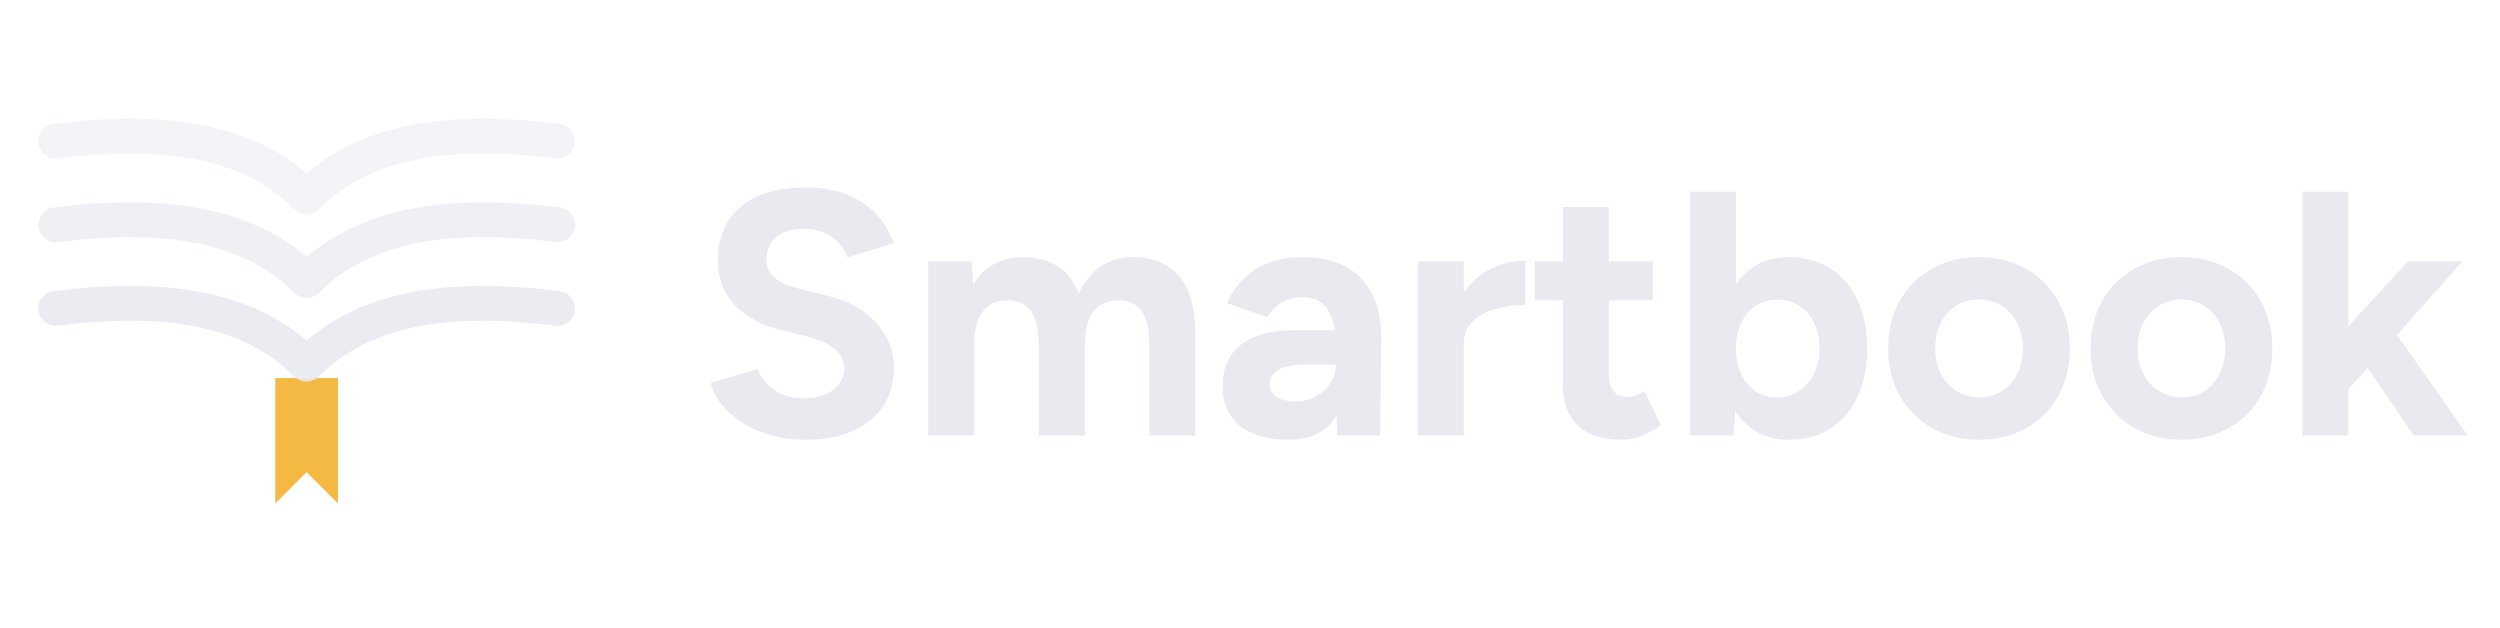
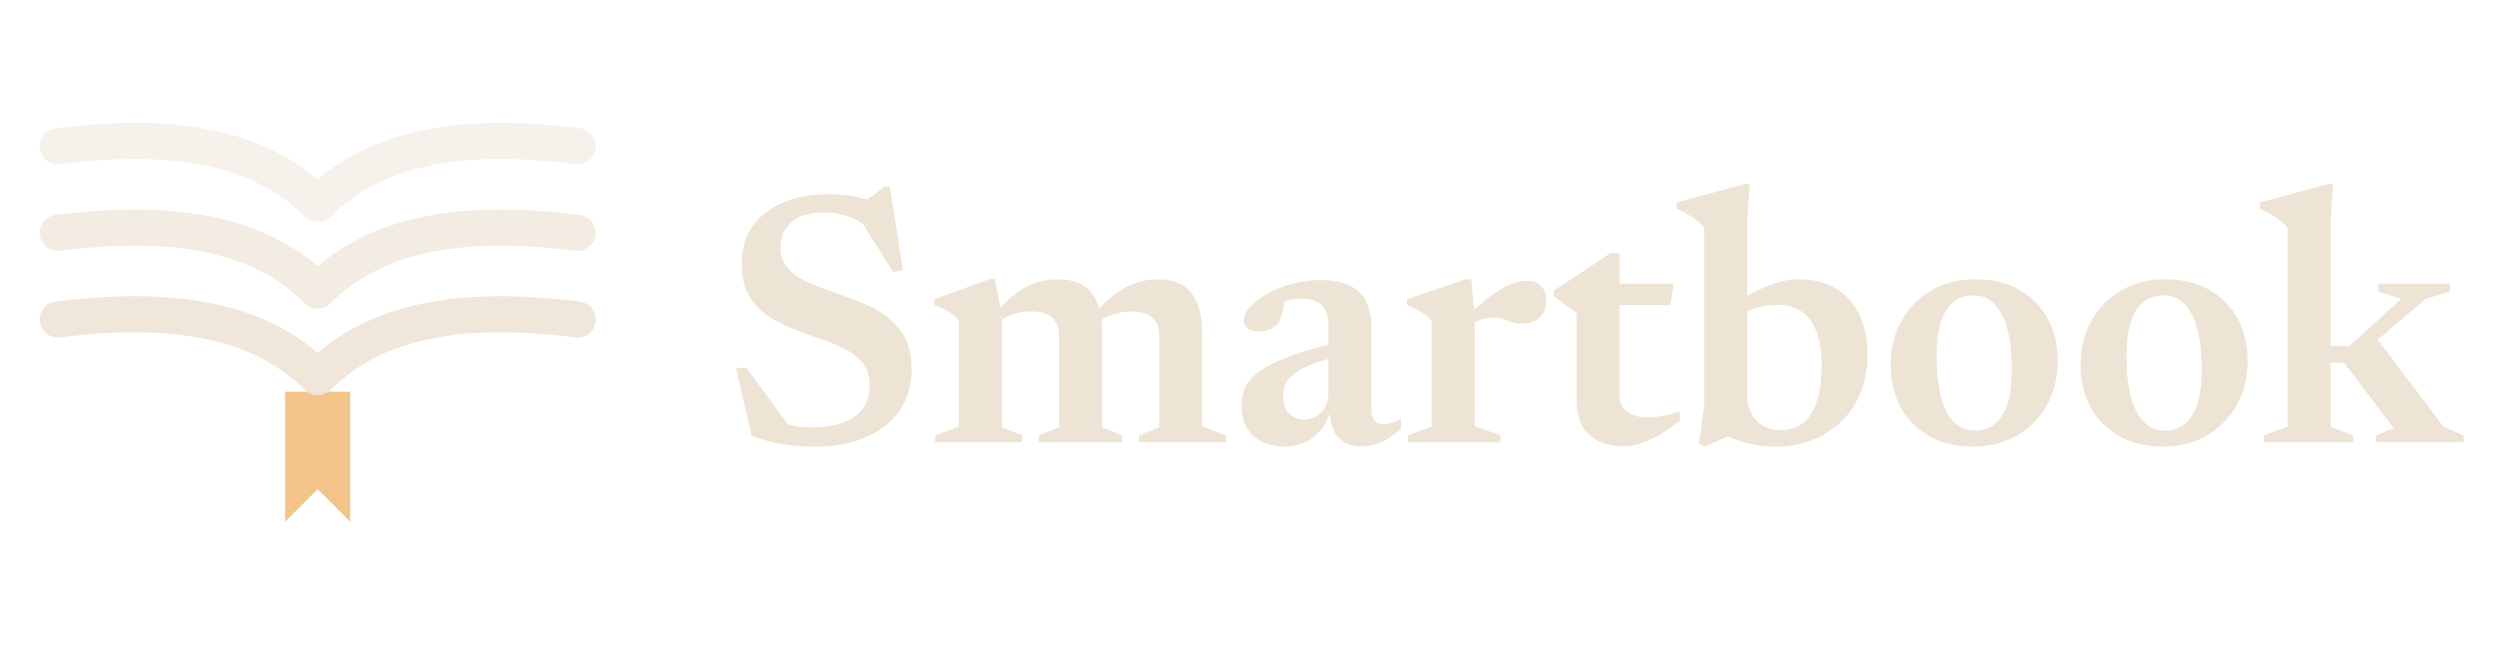
- <svg xmlns="http://www.w3.org/2000/svg" width="287" height="72" viewBox="0 0 287 72">
+ <svg xmlns="http://www.w3.org/2000/svg" width="277" height="72" viewBox="0 0 277 72">
  <g transform="translate(0,1) scale(0.8)">
    <g transform="translate(-6,-10)">
-       <path d="M45.5,63 H54.5 V81 L50,76.5 L45.5,81 Z" fill="#f4b942" />
-       <path d="M14,29 C30,27 42,29 50,37 C58,29 70,27 86,29" fill="none" stroke="#e8eaef" stroke-width="5" stroke-linecap="round" stroke-linejoin="round" opacity="0.5" />
-       <path d="M14,41 C30,39 42,41 50,49 C58,41 70,39 86,41" fill="none" stroke="#e8eaef" stroke-width="5" stroke-linecap="round" stroke-linejoin="round" opacity="0.7" />
-       <path d="M14,53 C30,51 42,53 50,61 C58,53 70,51 86,53" fill="none" stroke="#e8eaef" stroke-width="5" stroke-linecap="round" stroke-linejoin="round" opacity="0.9" />
+       <path d="M45.5,63 H54.5 V81 L50,76.5 L45.5,81 Z" fill="#f2c48a" />
+       <path d="M14,29 C30,27 42,29 50,37 C58,29 70,27 86,29" fill="none" stroke="#eee4d6" stroke-width="5" stroke-linecap="round" stroke-linejoin="round" opacity="0.5" />
+       <path d="M14,41 C30,39 42,41 50,49 C58,41 70,39 86,41" fill="none" stroke="#eee4d6" stroke-width="5" stroke-linecap="round" stroke-linejoin="round" opacity="0.7" />
+       <path d="M14,53 C30,51 42,53 50,61 C58,53 70,51 86,53" fill="none" stroke="#eee4d6" stroke-width="5" stroke-linecap="round" stroke-linejoin="round" opacity="0.9" />
    </g>
  </g>
-   <path transform="translate(80,50)" d="M12.424 0.48Q10.304 0.48 8.464 -0.044Q6.624 -0.568 5.188 -1.496Q3.752 -2.424 2.824 -3.588Q1.896 -4.752 1.6 -6.048L6.976 -7.64Q7.464 -6.288 8.792 -5.3Q10.12 -4.312 12.112 -4.264Q14.256 -4.24 15.588 -5.192Q16.92 -6.144 16.92 -7.696Q16.92 -9 15.868 -9.908Q14.816 -10.816 12.968 -11.288L9.312 -12.224Q7.28 -12.752 5.724 -13.808Q4.168 -14.864 3.292 -16.432Q2.416 -18 2.416 -20.064Q2.416 -24.04 5.02 -26.26Q7.624 -28.48 12.44 -28.48Q15.128 -28.48 17.14 -27.696Q19.152 -26.912 20.516 -25.484Q21.88 -24.056 22.616 -22.08L17.28 -20.44Q16.808 -21.8 15.524 -22.768Q14.24 -23.736 12.28 -23.736Q10.28 -23.736 9.14 -22.8Q8 -21.864 8 -20.192Q8 -18.88 8.904 -18.116Q9.808 -17.352 11.36 -16.96L15.04 -16.04Q18.656 -15.16 20.64 -12.884Q22.624 -10.608 22.624 -7.816Q22.624 -5.312 21.436 -3.448Q20.248 -1.584 17.968 -0.552Q15.688 0.48 12.424 0.48ZM26.56 0.0V-20.0H31.536L31.752 -17.384Q32.696 -18.904 34.12 -19.692Q35.544 -20.48 37.336 -20.48Q39.768 -20.48 41.416 -19.436Q43.064 -18.392 43.824 -16.224Q44.736 -18.296 46.332 -19.388Q47.928 -20.48 50.032 -20.48Q53.552 -20.48 55.4 -18.264Q57.248 -16.048 57.232 -11.44V0.0H51.952V-10.24Q51.952 -12.264 51.516 -13.396Q51.08 -14.528 50.316 -15.016Q49.552 -15.504 48.504 -15.528Q46.584 -15.576 45.56 -14.28Q44.536 -12.984 44.536 -10.496V0.0H39.256V-10.24Q39.256 -12.264 38.82 -13.396Q38.384 -14.528 37.62 -15.016Q36.856 -15.504 35.808 -15.528Q33.888 -15.576 32.864 -14.28Q31.84 -12.984 31.84 -10.496V0.0ZM67.92 0.48Q64.32 0.48 62.34 -1.12Q60.36 -2.72 60.36 -5.64Q60.36 -8.84 62.5 -10.46Q64.64 -12.08 68.52 -12.08H73.24Q72.96 -13.92 72.08 -14.9Q71.2 -15.88 69.56 -15.88Q68.28 -15.88 67.24 -15.32Q66.2 -14.76 65.48 -13.6L60.84 -15.2Q61.4 -16.48 62.48 -17.7Q63.56 -18.92 65.3 -19.7Q67.04 -20.48 69.56 -20.48Q72.6 -20.48 74.62 -19.32Q76.64 -18.16 77.62 -16.06Q78.6 -13.96 78.56 -11.08L78.44 0.0H73.52L73.44 -2.32Q72.68 -0.96 71.3 -0.24Q69.92 0.48 67.92 0.48ZM68.8 -3.92Q70.08 -3.92 71.12 -4.52Q72.16 -5.12 72.76 -6.08Q73.36 -7.04 73.36 -8.08V-8.16H70.36Q67.76 -8.16 66.76 -7.54Q65.76 -6.92 65.76 -5.8Q65.76 -4.92 66.56 -4.42Q67.36 -3.92 68.8 -3.92ZM82.76 0.0V-20.0H88.04V-16.336Q89.272 -18.216 91.18 -19.148Q93.088 -20.08 95.12 -20.08V-14.976Q93.288 -14.976 91.668 -14.524Q90.048 -14.072 89.044 -13.08Q88.04 -12.088 88.04 -10.504V0.0ZM106.168 0.48Q102.832 0.48 101.128 -1.16Q99.424 -2.8 99.424 -5.84V-15.52H96.2V-20.0H99.424V-26.24H104.704V-20.0H109.72V-15.52H104.704V-7.016Q104.704 -5.704 105.264 -5.056Q105.824 -4.408 106.936 -4.408Q107.32 -4.408 107.792 -4.584Q108.264 -4.76 108.784 -5.12L110.648 -1.168Q109.664 -0.432 108.488 0.024Q107.312 0.48 106.168 0.48ZM125.312 0.48Q123.296 0.48 121.76 -0.38Q120.224 -1.24 119.208 -2.824L119.016 0.0H114V-28.0H119.28V-17.296Q120.296 -18.832 121.808 -19.656Q123.32 -20.48 125.312 -20.48Q128.072 -20.48 130.1 -19.2Q132.128 -17.92 133.24 -15.572Q134.352 -13.224 134.352 -9.999Q134.352 -6.816 133.24 -4.448Q132.128 -2.08 130.1 -0.8Q128.072 0.48 125.312 0.48ZM123.968 -4.368Q125.396 -4.368 126.494 -5.092Q127.592 -5.816 128.236 -7.085Q128.88 -8.354 128.88 -10.001Q128.88 -11.648 128.261 -12.914Q127.641 -14.18 126.54 -14.894Q125.439 -15.608 124.008 -15.608Q122.633 -15.608 121.558 -14.893Q120.483 -14.178 119.882 -12.911Q119.28 -11.643 119.28 -9.997Q119.28 -8.352 119.88 -7.078Q120.481 -5.804 121.538 -5.086Q122.596 -4.368 123.968 -4.368ZM147.252 0.48Q144.181 0.48 141.814 -0.86Q139.447 -2.2 138.104 -4.56Q136.76 -6.92 136.76 -10.0Q136.76 -13.08 138.082 -15.44Q139.404 -17.8 141.77 -19.14Q144.137 -20.48 147.165 -20.48Q150.235 -20.48 152.601 -19.14Q154.968 -17.8 156.292 -15.44Q157.616 -13.08 157.616 -10.0Q157.616 -6.92 156.294 -4.56Q154.972 -2.2 152.626 -0.86Q150.28 0.48 147.252 0.48ZM147.248 -4.384Q148.714 -4.384 149.827 -5.103Q150.94 -5.822 151.578 -7.083Q152.216 -8.345 152.216 -10.0Q152.216 -11.655 151.576 -12.917Q150.935 -14.178 149.791 -14.897Q148.647 -15.616 147.175 -15.616Q145.704 -15.616 144.573 -14.898Q143.441 -14.18 142.801 -12.919Q142.16 -11.659 142.16 -10.005Q142.16 -8.352 142.808 -7.092Q143.456 -5.832 144.61 -5.108Q145.764 -4.384 147.248 -4.384ZM170.492 0.48Q167.421 0.48 165.054 -0.86Q162.687 -2.2 161.344 -4.56Q160 -6.92 160 -10.0Q160 -13.08 161.322 -15.44Q162.644 -17.8 165.01 -19.14Q167.377 -20.48 170.405 -20.48Q173.475 -20.48 175.841 -19.14Q178.208 -17.8 179.532 -15.44Q180.856 -13.08 180.856 -10.0Q180.856 -6.92 179.534 -4.56Q178.212 -2.2 175.866 -0.86Q173.52 0.48 170.492 0.48ZM170.488 -4.384Q171.954 -4.384 173.067 -5.103Q174.18 -5.822 174.818 -7.083Q175.456 -8.345 175.456 -10.0Q175.456 -11.655 174.816 -12.917Q174.175 -14.178 173.031 -14.897Q171.887 -15.616 170.415 -15.616Q168.944 -15.616 167.813 -14.898Q166.681 -14.18 166.041 -12.919Q165.4 -11.659 165.4 -10.005Q165.4 -8.352 166.048 -7.092Q166.696 -5.832 167.85 -5.108Q169.004 -4.384 170.488 -4.384ZM184.32 0.0V-28.0H189.6V-12.552L196.424 -20.0H202.712L195.168 -11.56L203.304 0.0H197.104L191.8 -7.752L189.6 -5.352V0.0Z" fill="#e8eaef" />
+   <path transform="translate(80,49)" fill="#eee4d6" d="M18.565 -25.854 15.516 -26.454 18.022 -28.326H18.586L20.047 -19.083L18.981 -18.852L14.941 -25.233L16.145 -23.818Q15.049 -24.653 13.874 -25.052Q12.699 -25.452 11.422 -25.452Q8.913 -25.452 7.695 -24.4Q6.476 -23.348 6.476 -21.602Q6.476 -20.405 7.047 -19.589Q7.617 -18.774 8.6 -18.199Q9.582 -17.625 10.825 -17.177Q12.067 -16.729 13.419 -16.255Q14.77 -15.781 16.11 -15.176Q17.451 -14.571 18.559 -13.674Q19.667 -12.776 20.337 -11.432Q21.006 -10.088 21.006 -8.145Q21.006 -5.346 19.62 -3.426Q18.233 -1.505 15.85 -0.509Q13.468 0.486 10.441 0.486Q8.363 0.486 6.716 0.22Q5.068 -0.045 3.276 -0.719L1.547 -8.238H2.71L8.246 -0.702L4.172 -3.273Q5.772 -2.423 7.045 -2.036Q8.318 -1.649 9.746 -1.649Q11.948 -1.649 13.413 -2.18Q14.878 -2.711 15.616 -3.754Q16.355 -4.796 16.355 -6.323Q16.355 -7.745 15.658 -8.679Q14.961 -9.613 13.82 -10.23Q12.678 -10.847 11.324 -11.306Q9.969 -11.764 8.66 -12.252Q7.351 -12.739 6.179 -13.344Q5.007 -13.949 4.104 -14.799Q3.202 -15.649 2.687 -16.868Q2.172 -18.088 2.172 -19.796Q2.172 -22.147 3.349 -23.869Q4.526 -25.591 6.692 -26.539Q8.858 -27.486 11.795 -27.486Q13.682 -27.486 15.284 -27.103Q16.886 -26.719 18.565 -25.854Z M31.008 -14.101V-1.66L33.25 -0.761V0.0H23.622V-0.761L26.241 -1.739V-13.464Q25.838 -13.974 25.22 -14.374Q24.603 -14.773 23.518 -15.212V-15.846L29.679 -18.072H30.218ZM42.103 -12.545V-1.66L44.342 -0.761V0.0H35.093V-0.761L37.344 -1.66V-11.755Q37.344 -12.707 36.982 -13.309Q36.621 -13.911 35.941 -14.203Q35.26 -14.495 34.298 -14.495Q33.137 -14.495 32.097 -14.125Q31.056 -13.755 30.492 -13.153L29.796 -13.909Q30.971 -15.163 31.933 -15.971Q32.895 -16.779 33.758 -17.229Q34.62 -17.68 35.471 -17.864Q36.321 -18.048 37.262 -18.048Q38.961 -18.048 40.027 -17.353Q41.093 -16.658 41.598 -15.42Q42.103 -14.182 42.103 -12.545ZM53.205 -11.941V-1.739L55.859 -0.761V0.0H46.203V-0.761L48.446 -1.66V-11.755Q48.446 -12.717 48.085 -13.314Q47.723 -13.911 47.043 -14.203Q46.363 -14.495 45.401 -14.495Q44.24 -14.495 43.199 -14.125Q42.159 -13.755 41.595 -13.153L40.899 -13.909Q42.074 -15.163 43.036 -15.971Q43.998 -16.779 44.86 -17.229Q45.723 -17.68 46.573 -17.864Q47.423 -18.048 48.365 -18.048Q50.884 -18.048 52.044 -16.493Q53.205 -14.937 53.205 -11.941Z M68.171 -11.1 68.341 -9.538Q66.422 -9.07 65.215 -8.579Q64.008 -8.089 63.346 -7.564Q62.685 -7.04 62.435 -6.446Q62.185 -5.853 62.185 -5.149Q62.185 -3.808 62.843 -3.161Q63.501 -2.514 64.506 -2.514Q65.254 -2.514 65.862 -2.899Q66.47 -3.285 66.829 -3.934Q67.188 -4.584 67.188 -5.374V-13.05Q67.188 -14.36 66.485 -15.129Q65.782 -15.899 64.236 -15.899Q63.615 -15.899 62.92 -15.76Q62.224 -15.621 61.636 -15.352L62.448 -16.543Q62.337 -15.578 62.2 -14.886Q62.063 -14.194 61.902 -13.749Q61.74 -13.304 61.509 -13.054Q61.191 -12.693 60.641 -12.482Q60.09 -12.27 59.486 -12.27Q58.688 -12.27 58.248 -12.587Q57.808 -12.904 57.808 -13.454Q57.808 -14.231 58.534 -15.028Q59.26 -15.825 60.476 -16.49Q61.692 -17.156 63.193 -17.561Q64.693 -17.966 66.251 -17.966Q68.398 -17.966 69.649 -17.315Q70.9 -16.664 71.427 -15.478Q71.954 -14.293 71.954 -12.681V-3.628Q71.954 -3.083 72.111 -2.725Q72.268 -2.367 72.571 -2.189Q72.874 -2.011 73.324 -2.011Q73.75 -2.011 74.237 -2.162Q74.725 -2.314 75.219 -2.619V-1.505Q74.193 -0.539 73.076 -0.038Q71.959 0.464 70.943 0.464Q69.698 0.464 68.901 -0.033Q68.104 -0.53 67.723 -1.448Q67.342 -2.366 67.313 -3.603L67.486 -3.691Q67.145 -2.36 66.405 -1.427Q65.665 -0.494 64.648 -0.006Q63.631 0.482 62.425 0.482Q60.265 0.482 58.903 -0.68Q57.541 -1.841 57.541 -4.103Q57.541 -5.224 57.989 -6.145Q58.438 -7.066 59.592 -7.887Q60.746 -8.707 62.829 -9.49Q64.913 -10.272 68.171 -11.1Z M89.116 -17.886Q90.29 -17.886 90.811 -17.258Q91.332 -16.63 91.332 -15.707Q91.332 -14.468 90.55 -13.801Q89.767 -13.134 88.702 -13.134Q88.013 -13.134 87.514 -13.304Q87.016 -13.474 86.537 -13.639Q86.059 -13.804 85.426 -13.804Q84.959 -13.804 84.471 -13.682Q83.982 -13.56 83.521 -13.324Q83.059 -13.088 82.651 -12.737L82.244 -13.657Q83.398 -14.79 84.372 -15.59Q85.345 -16.39 86.183 -16.899Q87.021 -17.408 87.748 -17.647Q88.474 -17.886 89.116 -17.886ZM83.388 -14.138V-1.799L86.256 -0.761V0.0H76.002V-0.761L78.621 -1.739V-13.464Q78.324 -13.837 77.935 -14.119Q77.547 -14.4 77.047 -14.67Q76.547 -14.939 75.905 -15.212V-15.846L82.482 -18.072H83.022Z M99.442 -5.223Q99.442 -4.029 100.249 -3.395Q101.056 -2.761 102.551 -2.761Q103.297 -2.761 104.178 -2.92Q105.06 -3.08 106.108 -3.406V-2.341Q104.732 -1.311 103.626 -0.7Q102.521 -0.089 101.612 0.178Q100.704 0.445 99.895 0.445Q98.35 0.445 97.177 -0.092Q96.005 -0.629 95.345 -1.747Q94.685 -2.865 94.685 -4.578V-14.302L92.171 -16.168V-16.806Q92.669 -17.136 93.267 -17.528Q93.865 -17.92 94.523 -18.351Q95.181 -18.781 95.853 -19.23Q96.524 -19.68 97.177 -20.115Q97.83 -20.55 98.419 -20.953H99.442V-17.047ZM97.53 -15.191V-17.573H105.444L105.072 -15.191Z M110.398 -1.083 112.504 -1.119 108.902 0.472 108.24 0.149 108.833 -4.122V-23.777Q108.543 -24.136 108.128 -24.475Q107.713 -24.814 107.133 -25.162Q106.553 -25.51 105.773 -25.878V-26.562L113.338 -28.609H113.877L113.599 -24.723V-5.103Q113.599 -4.032 114.05 -3.176Q114.501 -2.321 115.353 -1.831Q116.204 -1.34 117.388 -1.34Q118.787 -1.34 119.779 -2.131Q120.771 -2.922 121.304 -4.534Q121.838 -6.147 121.838 -8.589Q121.838 -10.789 121.256 -12.267Q120.673 -13.744 119.607 -14.483Q118.541 -15.221 117.092 -15.221Q116.239 -15.221 115.419 -15.068Q114.6 -14.916 113.861 -14.603Q113.121 -14.289 112.467 -13.773L111.852 -15.126Q112.929 -15.849 113.923 -16.392Q114.917 -16.935 115.834 -17.305Q116.75 -17.676 117.616 -17.867Q118.482 -18.058 119.279 -18.058Q121.769 -18.058 123.47 -17.007Q125.171 -15.957 126.045 -14.078Q126.919 -12.2 126.919 -9.703Q126.919 -7.261 126.107 -5.365Q125.294 -3.469 123.876 -2.163Q122.458 -0.858 120.642 -0.186Q118.826 0.485 116.812 0.485Q115.745 0.485 114.733 0.322Q113.72 0.16 112.664 -0.182Q111.608 -0.523 110.398 -1.083Z M138.837 -1.294Q140.05 -1.294 140.964 -1.976Q141.879 -2.659 142.39 -4.155Q142.902 -5.651 142.902 -8.086Q142.902 -10.771 142.401 -12.593Q141.9 -14.416 140.954 -15.347Q140.007 -16.278 138.646 -16.278Q137.441 -16.278 136.523 -15.596Q135.605 -14.913 135.093 -13.418Q134.581 -11.922 134.581 -9.487Q134.581 -6.813 135.079 -4.985Q135.576 -3.156 136.531 -2.225Q137.486 -1.294 138.837 -1.294ZM138.62 0.485Q135.854 0.485 133.797 -0.661Q131.74 -1.806 130.614 -3.851Q129.487 -5.896 129.487 -8.567Q129.487 -11.334 130.696 -13.476Q131.906 -15.618 134.02 -16.838Q136.135 -18.058 138.863 -18.058Q141.654 -18.058 143.701 -16.913Q145.748 -15.768 146.873 -13.732Q147.998 -11.696 147.998 -9.006Q147.998 -6.246 146.785 -4.1Q145.573 -1.953 143.458 -0.734Q141.343 0.485 138.62 0.485Z M159.877 -1.294Q161.09 -1.294 162.004 -1.976Q162.919 -2.659 163.43 -4.155Q163.942 -5.651 163.942 -8.086Q163.942 -10.771 163.441 -12.593Q162.94 -14.416 161.994 -15.347Q161.047 -16.278 159.686 -16.278Q158.481 -16.278 157.563 -15.596Q156.645 -14.913 156.133 -13.418Q155.621 -11.922 155.621 -9.487Q155.621 -6.813 156.119 -4.985Q156.616 -3.156 157.571 -2.225Q158.526 -1.294 159.877 -1.294ZM159.66 0.485Q156.894 0.485 154.837 -0.661Q152.78 -1.806 151.654 -3.851Q150.527 -5.896 150.527 -8.567Q150.527 -11.334 151.736 -13.476Q152.946 -15.618 155.06 -16.838Q157.175 -18.058 159.903 -18.058Q162.694 -18.058 164.741 -16.913Q166.788 -15.768 167.913 -13.732Q169.038 -11.696 169.038 -9.006Q169.038 -6.246 167.825 -4.1Q166.613 -1.953 164.498 -0.734Q162.383 0.485 159.66 0.485Z M181.444 -9.633 183.107 -11.827 190.739 -1.728 192.973 -0.761V0.0H183.279V-0.761L185.219 -1.569L179.712 -8.817H176.815V-10.668H180.327L186.055 -15.894L183.523 -16.697V-17.573H191.442V-16.697L188.727 -15.868ZM178.238 -1.701 180.728 -0.761V0.0H170.852V-0.761L173.471 -1.739V-23.797Q173.181 -24.154 172.764 -24.489Q172.346 -24.825 171.764 -25.167Q171.183 -25.51 170.403 -25.87V-26.558L177.977 -28.609H178.506L178.238 -24.724Z" />
</svg>
